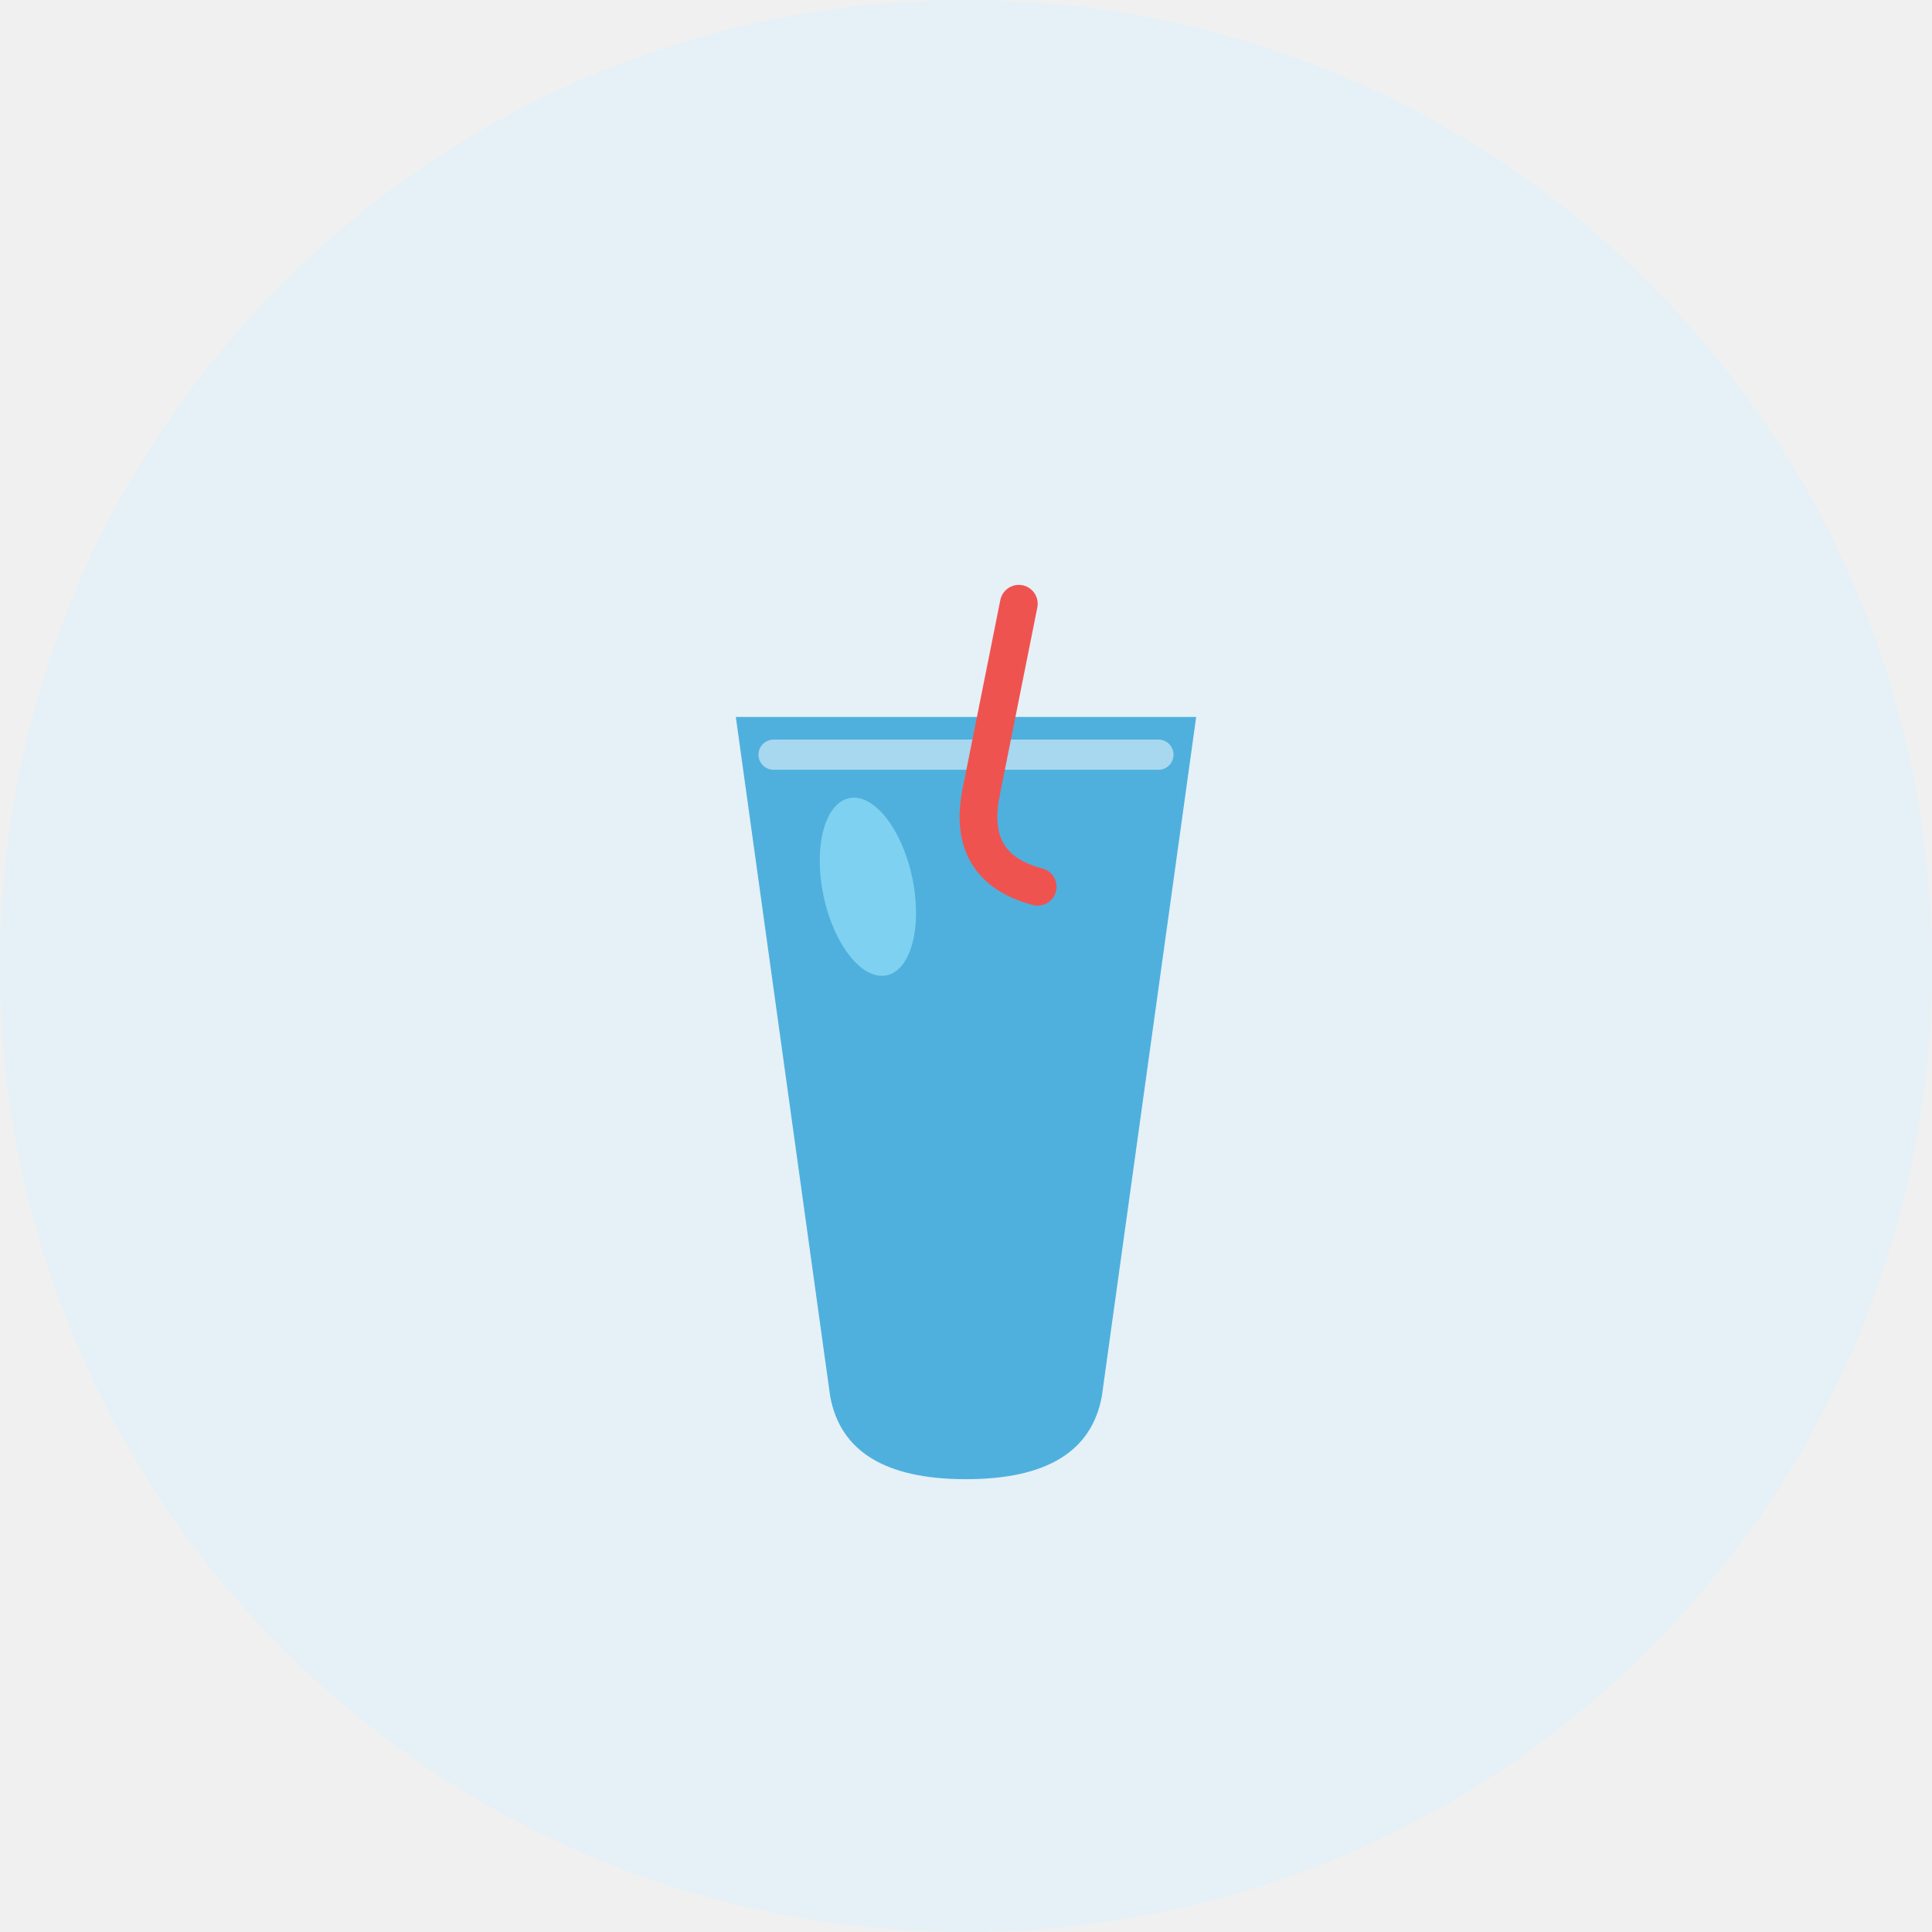
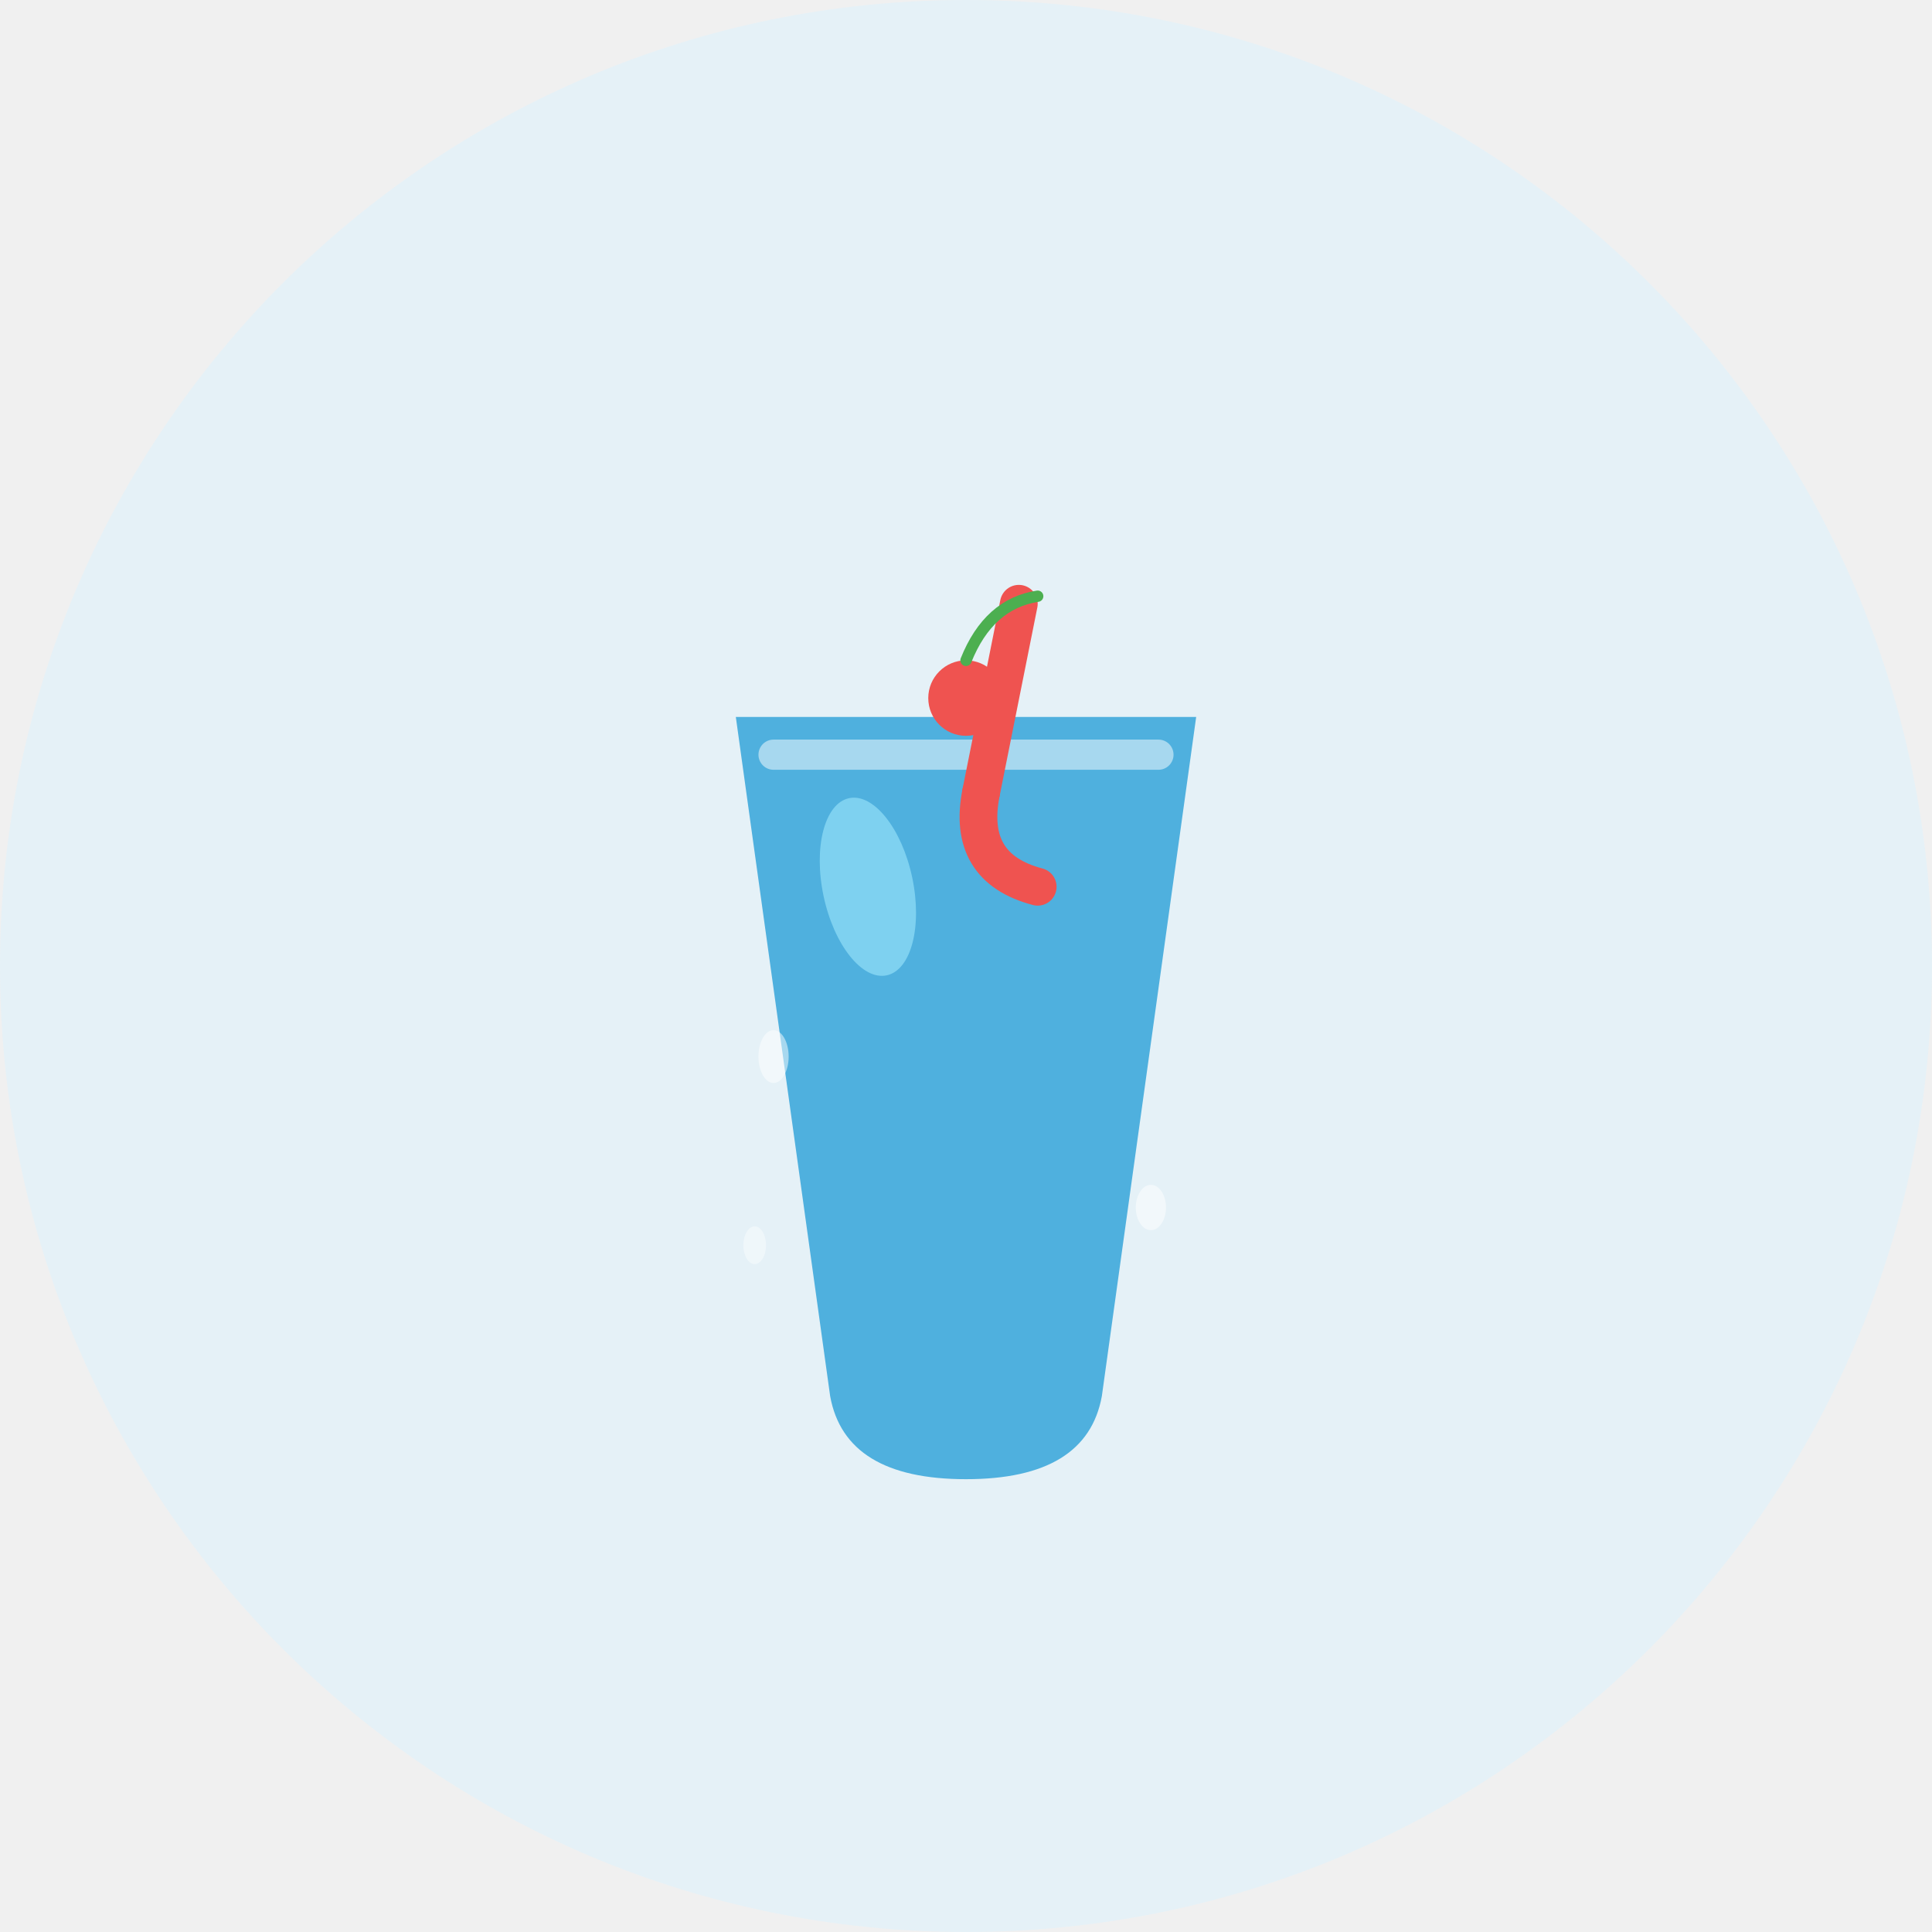
<svg xmlns="http://www.w3.org/2000/svg" width="512" height="512" viewBox="0 0 512 512">
  <circle cx="256" cy="256" r="256" fill="#E5F1F7" />
  <path d="M 195 190 L 220 370 Q 224 392 256 392 Q 288 392 292 370 L 317 190 Z" fill="#4FB0DE" />
  <path d="M 205 200 L 307 200" stroke="#FFFFFF" stroke-width="8" stroke-linecap="round" opacity="0.5" />
  <ellipse cx="230" cy="235" rx="12" ry="24" fill="#7ED1F0" transform="rotate(-12 230 235)" />
  <path d="M 270 160 L 260 210" stroke="#EF5350" stroke-width="10" stroke-linecap="round" />
  <path d="M 260 210 Q 256 230 275 235" stroke="#EF5350" stroke-width="10" stroke-linecap="round" fill="none" />
+   <ellipse cx="205" cy="280" rx="4" ry="7" fill="#FFFFFF" opacity="0.5" />
+   <ellipse cx="305" cy="320" rx="4" ry="6" fill="#FFFFFF" opacity="0.5" />
+   <ellipse cx="200" cy="330" rx="3" ry="5" fill="#FFFFFF" opacity="0.4" />
+   <circle cx="256" cy="185" r="10" fill="#EF5350" />
+   <path d="M 256 175 Q 262 160 275 158" fill="none" stroke="#4CAF50" stroke-width="3" stroke-linecap="round" />
</svg>
